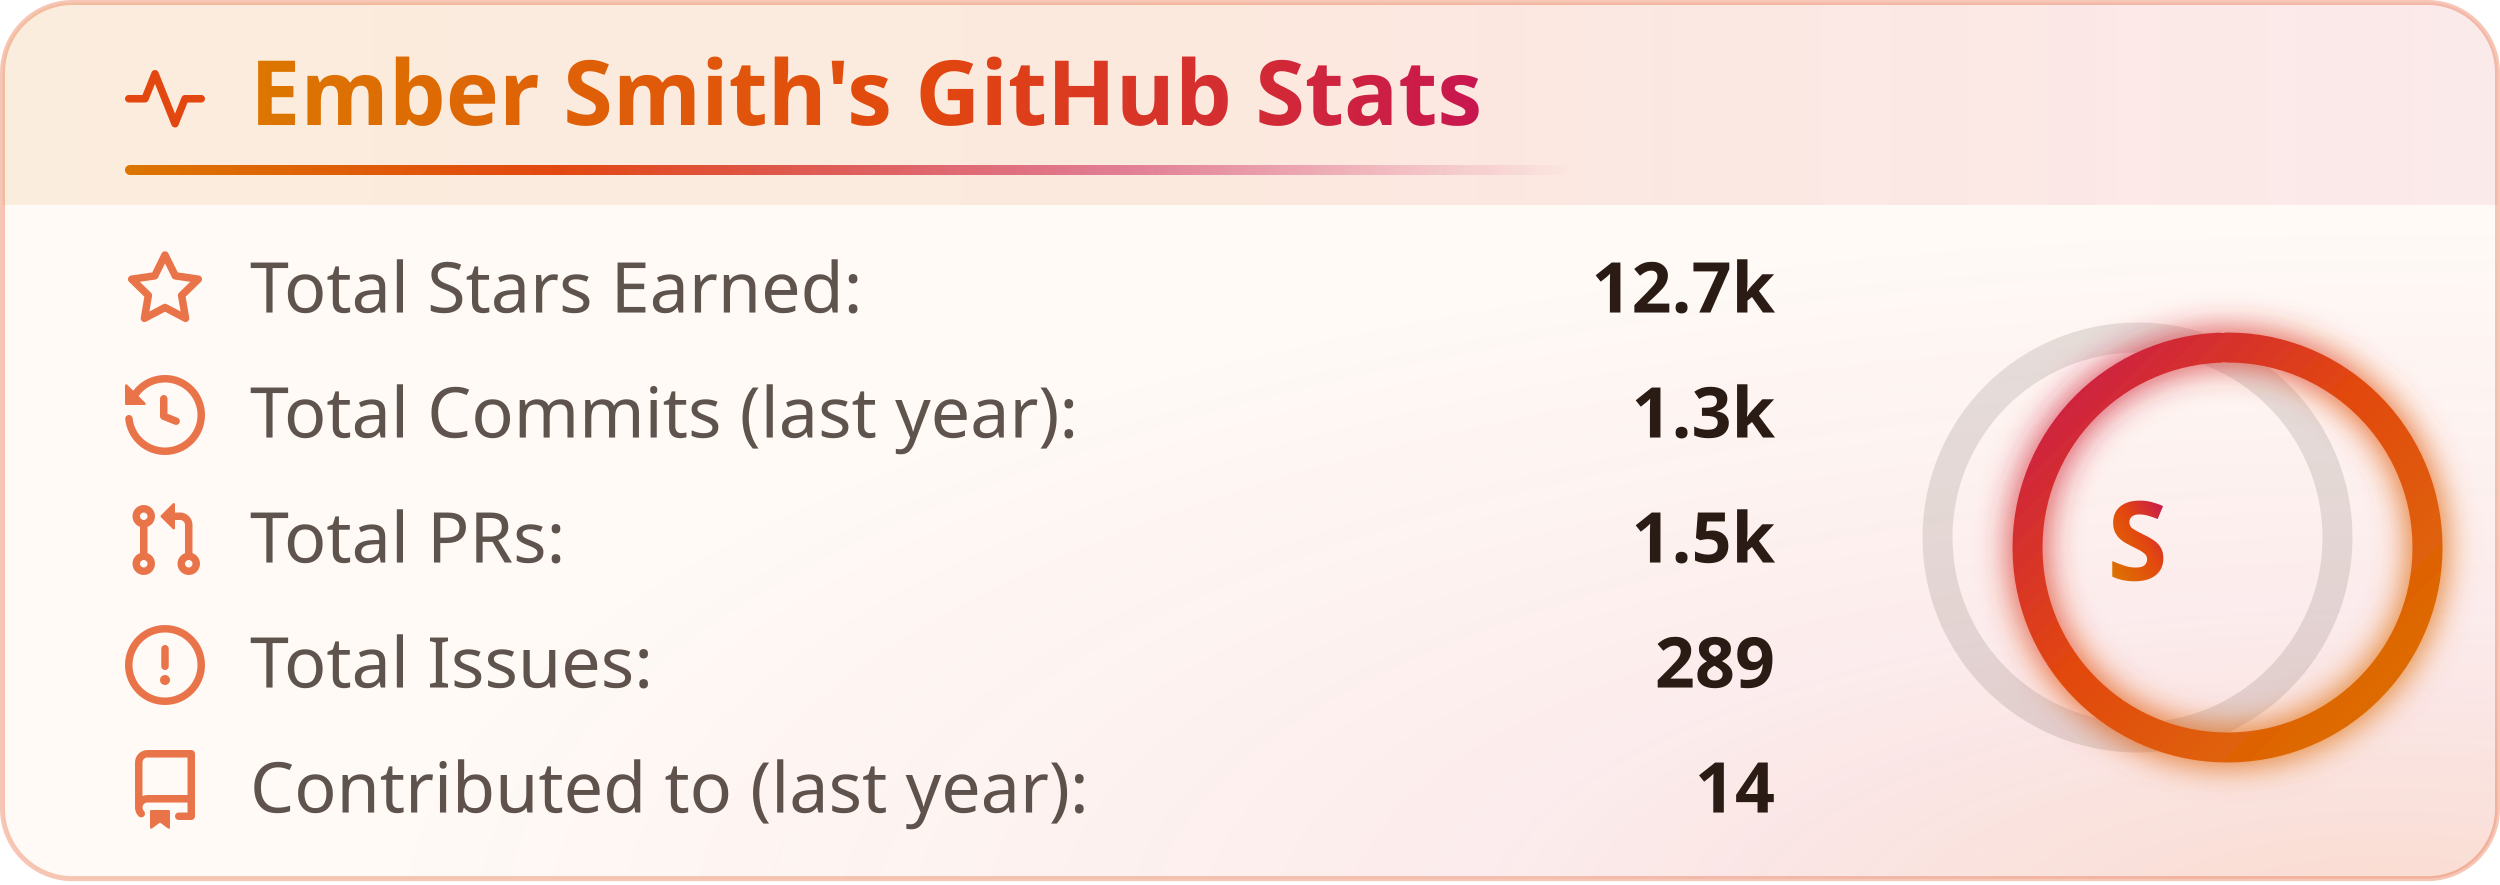
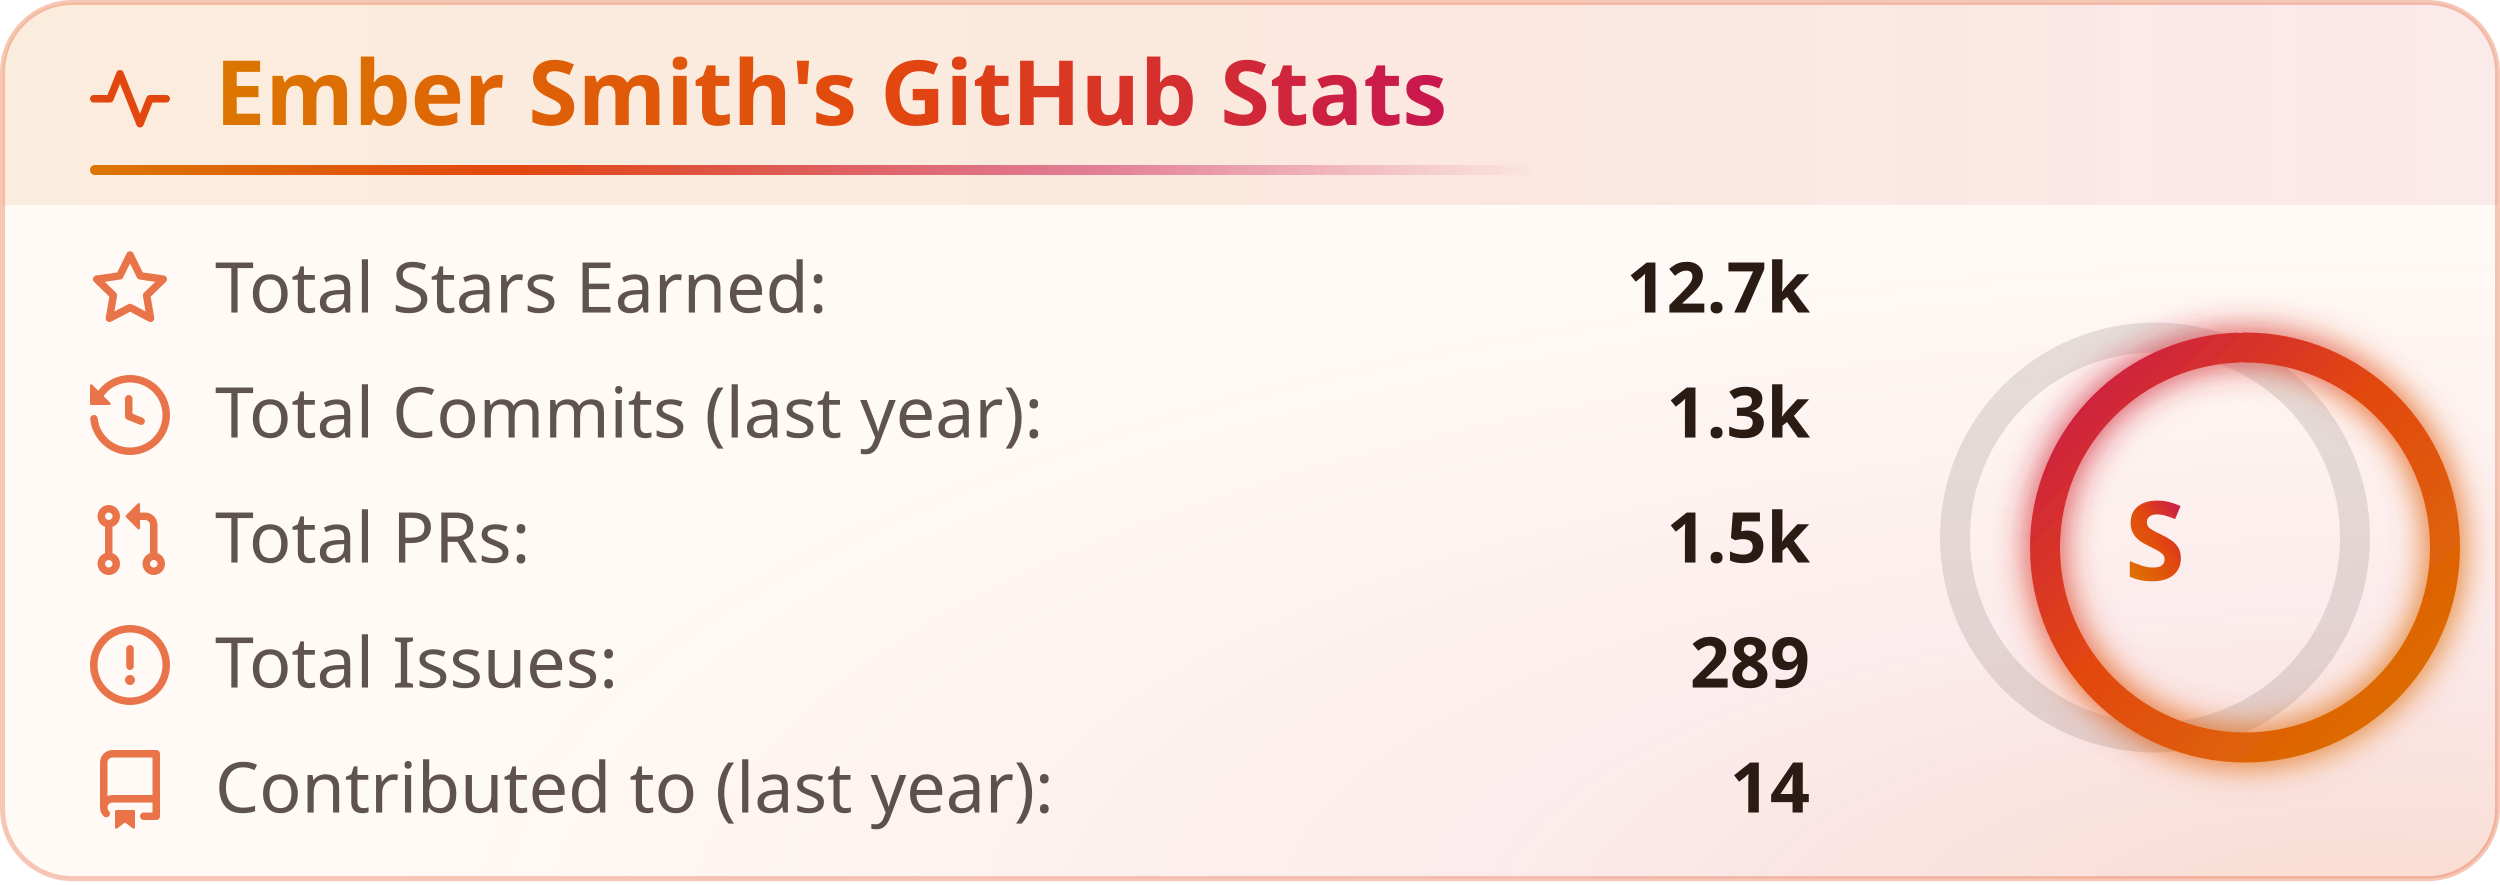
<svg xmlns="http://www.w3.org/2000/svg" width="500" height="177" viewBox="0 0 500 177" fill="none" role="img" aria-labelledby="title-id desc-id">
  <style>
    .header {
      font: 600 18px 'Segoe UI', Ubuntu, "Helvetica Neue", Sans-Serif;
      fill: url(#heat);
      animation: fadeInAnimation 0.8s ease-in-out backwards;
    }
    /* The icon reads against the title rather than with it, so it keeps its own color. */
    .title-icon {
      fill: #e2470f;
      animation: fadeInAnimation 0.8s ease-in-out backwards;
    }
    .title-accent {
      transform-box: fill-box;
      transform-origin: left center;
      animation: trailAnimation 0.9s cubic-bezier(0.2, 0.7, 0.2, 1) 0.2s backwards;
    }
    @supports(-moz-appearance: auto) {
      /* Selector detects Firefox */
      .header {
        font-size: 15.5px;
      }
    }
    .stat {
      font: 400 14px 'Segoe UI', Ubuntu, "Helvetica Neue", Sans-Serif;
      fill: #2a1b14;
      font-variant-numeric: tabular-nums;
    }
    @supports(-moz-appearance: auto) {
      /* Selector detects Firefox */
      .stat {
        font-size: 12px;
      }
    }
    .stagger {
      animation: fadeInAnimation 0.3s ease-in-out backwards;
    }
    .rank-text {
      font: 700 22px 'Segoe UI', Ubuntu, "Helvetica Neue", Sans-Serif;
      fill: url(#heat-ring);
      transform: translate(-5px, 5px);
      animation: scaleInAnimation 0.3s ease-in-out backwards;
    }
    .rank-percentile-header {
      font-size: 14px;
    }
    .rank-percentile-text {
      font-size: 16px;
    }
    /* Labels recede so that the values read first. */
    .not_bold {
      font-weight: 400;
      opacity: 0.75;
    }
    .bold {
      font-weight: 600;
    }
    .icon {
      fill: #e2470f;
      opacity: 0.75;
      display: block;
    }
    .rank-circle-rim {
      stroke: #2a1b14;
      fill: none;
      stroke-width: 6;
      opacity: 0.12;
    }
    .rank-circle {
      stroke: url(#heat-ring);
      stroke-dasharray: 251.327;
      fill: none;
      stroke-width: 6;
      stroke-linecap: round;
      opacity: 1;
      transform-origin: -10px 8px;
      transform: rotate(-90deg);
      stroke-dashoffset: 1.612;
      animation: rankAnimation 0.8s backwards ease-in-out;
    }
    @keyframes rankAnimation {
      from {
        stroke-dashoffset: 251.327;
      }
      to {
        stroke-dashoffset: 1.612;
      }
    }
    /* A spark burns out at the top of its rise, so its resting frame is unlit. */
    .spark {
      fill: #dc7600;
      opacity: 0;
      animation: sparkAnimation 3.4s ease-out 3 backwards;
    }
    @keyframes sparkAnimation {
      0% {
        opacity: 0;
        transform: translateY(0);
      }
      15% {
        opacity: 1;
      }
      100% {
        opacity: 0;
        transform: translateY(-56px);
      }
    }
    @media (prefers-color-scheme: dark) {
      .heat-0 {
        stop-color: #ffd166;
      }
      .heat-1 {
        stop-color: #ff7a1a;
      }
      .heat-2 {
        stop-color: #ff2e63;
      }
      .glow-core {
        stop-color: #ff7a1a;
        stop-opacity: 0.42;
      }
      .glow-edge {
        stop-color: #ff2e63;
        stop-opacity: 0.147;
      }
      .band-0 {
        stop-color: #ffd166;
        stop-opacity: 0.16;
      }
      .band-1 {
        stop-color: #ff7a1a;
        stop-opacity: 0.16;
      }
      .band-2 {
        stop-color: #ff2e63;
        stop-opacity: 0.112;
      }
      .title-icon {
        fill: #ff7a1a;
      }
      .card-bg {
        fill: #16100d;
        stroke: #ff7a1a4d;
      }
      .stat {
        fill: #f7ede6;
      }
      .icon {
        fill: #ff7a1a;
      }
      .rank-circle-rim {
        stroke: #f7ede6;
      }
      .spark {
        fill: #ffd166;
      }
    }
    /* Animations */
    @keyframes scaleInAnimation {
      from {
        transform: translate(-5px, 5px) scale(0);
      }
      to {
        transform: translate(-5px, 5px) scale(1);
      }
    }
    @keyframes fadeInAnimation {
      from {
        opacity: 0;
      }
      to {
        opacity: 1;
      }
    }
    @keyframes trailAnimation {
      from {
        transform: scaleX(0);
      }
    }
    @media (prefers-reduced-motion: reduce) {
      * {
        animation-duration: 0s !important;
        animation-delay: 0s !important;
      }
    }
  </style>
  <defs>
    <linearGradient id="heat" x1="0" y1="0" x2="1" y2="0">
      <stop offset="0" class="heat-0" stop-color="#dc7600" />
      <stop offset="0.55" class="heat-1" stop-color="#e2470f" />
      <stop offset="1" class="heat-2" stop-color="#c8174f" />
    </linearGradient>
    <linearGradient id="heat-ring" x1="0" y1="1" x2="1" y2="0">
      <stop offset="0" class="heat-0" stop-color="#dc7600" />
      <stop offset="0.55" class="heat-1" stop-color="#e2470f" />
      <stop offset="1" class="heat-2" stop-color="#c8174f" />
    </linearGradient>
    <linearGradient id="heat-trail" x1="0" y1="0" x2="1" y2="0">
      <stop offset="0" class="heat-0" stop-color="#dc7600" />
      <stop offset="0.3" class="heat-1" stop-color="#e2470f" />
      <stop offset="0.7" class="heat-2" stop-color="#c8174f" stop-opacity="0.5" />
      <stop offset="1" class="heat-2" stop-color="#c8174f" stop-opacity="0" />
    </linearGradient>
    <linearGradient id="heat-band" x1="0" y1="0" x2="1" y2="0">
      <stop offset="0" class="band-0" stop-color="#dc7600" stop-opacity="0.1" />
      <stop offset="0.55" class="band-1" stop-color="#e2470f" stop-opacity="0.1" />
      <stop offset="1" class="band-2" stop-color="#c8174f" stop-opacity="0.07" />
    </linearGradient>
    <radialGradient id="heat-glow" cx="0.95" cy="1.05" r="0.8">
      <stop offset="0" class="glow-core" stop-color="#e2470f" stop-opacity="0.17" />
      <stop offset="0.45" class="glow-edge" stop-color="#c8174f" stop-opacity="0.06" />
      <stop offset="1" class="heat-2" stop-color="#c8174f" stop-opacity="0" />
    </radialGradient>
    <filter id="heat-bloom" x="-50%" y="-50%" width="200%" height="200%">
      <feGaussianBlur stdDeviation="3.5" result="bloom" />
      <feMerge>
        <feMergeNode in="bloom" />
        <feMergeNode in="SourceGraphic" />
      </feMerge>
    </filter>
  </defs>
  <rect data-testid="card-bg" class="card-bg" x="0.5" y="0.5" rx="14" height="99%" width="499" stroke="#e2470f4d" fill="#fffaf6" stroke-opacity="1" />
  <rect data-testid="card-glow" x="0.5" y="0.5" rx="14" height="99%" width="499" fill="url(#heat-glow)" />
  <path data-testid="title-band" d="M0.5 14.5a14 14 0 0 1 14 -14h471a14 14 0 0 1 14 14v26.5h-499z" fill="url(#heat-band)" />
-   <g data-testid="card-title" transform="translate(25, 25)">
+   <g data-testid="card-title" transform="translate(18, 25)">
    <g>
      <svg class="title-icon" x="0" y="-13" viewBox="0 0 16 16" version="1.1" width="16" height="16">
        <path d="M6 2c.306 0 .582.187.696.471L10 10.731l1.304-3.26A.751.751 0 0 1 12 7h3.25a.75.75 0 0 1 0 1.5h-2.742l-1.812 4.529a.751.751 0 0 1-1.392 0L6 4.769l-1.304 3.26A.751.751 0 0 1 4 8.5H.75a.75.75 0 0 1 0-1.5h2.742l1.812-4.529A.751.751 0 0 1 6 2Z" />
      </svg>
    </g>
    <g transform="translate(25, 0)">
      <text x="0" y="0" class="header" data-testid="header">Ember Smith's GitHub Stats</text>
    </g>
    <rect data-testid="title-accent" class="title-accent" x="0" y="8" width="288.9" height="2" rx="1" fill="url(#heat-trail)" />
  </g>
  <g data-testid="main-card-body" transform="translate(0, 50)">
-     <g data-testid="rank-circle" transform="translate(437.5, 49.5)">
+     <g data-testid="rank-circle" transform="translate(441, 49.5)">
      <circle class="rank-circle-rim" cx="-10" cy="8" r="40" />
      <circle class="rank-circle" cx="-10" cy="8" r="40" filter="url(#heat-bloom)" />
      <g class="rank-text">
        <text x="-5" alignment-baseline="central" dominant-baseline="central" text-anchor="middle" y="3" data-testid="level-rank-icon">S</text>
      </g>
      <circle class="spark" cx="-36" cy="42" r="1.7" style="animation-delay: 0s" />
      <circle class="spark" cx="-20" cy="48" r="1.7" style="animation-delay: 1.1s" />
      <circle class="spark" cx="-6" cy="44" r="1.7" style="animation-delay: 2.2s" />
      <circle class="spark" cx="8" cy="50" r="1.7" style="animation-delay: 0.6s" />
      <circle class="spark" cx="20" cy="40" r="1.7" style="animation-delay: 1.7s" />
    </g>
    <svg x="0" y="0">
      <g>
-         <g class="stagger" style="animation-delay: 120ms" transform="translate(25, 0)">
+         <g class="stagger" style="animation-delay: 120ms" transform="translate(18, 0)">
          <svg data-testid="icon" class="icon" viewBox="0 0 16 16" version="1.1" width="16" height="16">
            <path fill-rule="evenodd" d="M8 .25a.75.75 0 01.673.418l1.882 3.815 4.21.612a.75.75 0 01.416 1.279l-3.046 2.97.719 4.192a.75.75 0 01-1.088.791L8 12.347l-3.766 1.98a.75.75 0 01-1.088-.79l.72-4.194L.818 6.374a.75.75 0 01.416-1.28l4.21-.611L7.327.668A.75.75 0 018 .25zm0 2.445L6.615 5.5a.75.75 0 01-.564.41l-3.097.45 2.24 2.184a.75.75 0 01.216.664l-.528 3.084 2.769-1.456a.75.75 0 01.698 0l2.77 1.456-.53-3.084a.75.75 0 01.216-.664l2.24-2.183-3.096-.45a.75.75 0 01-.564-.41L8 2.694v.001z" />
          </svg>
          <text class="stat not_bold" x="25" y="12.5">Total Stars Earned:</text>
-           <text class="stat bold" x="330" text-anchor="end" y="12.5" data-testid="stars">12.7k</text>
+           <text class="stat bold" x="344" text-anchor="end" y="12.5" data-testid="stars">12.7k</text>
        </g>
      </g>
      <g transform="translate(0, 25)">
-         <g class="stagger" style="animation-delay: 160ms" transform="translate(25, 0)">
+         <g class="stagger" style="animation-delay: 160ms" transform="translate(18, 0)">
          <svg data-testid="icon" class="icon" viewBox="0 0 16 16" version="1.1" width="16" height="16">
            <path fill-rule="evenodd" d="M1.643 3.143L.427 1.927A.25.25 0 000 2.104V5.75c0 .138.112.25.25.25h3.646a.25.25 0 00.177-.427L2.715 4.215a6.5 6.5 0 11-1.18 4.458.75.75 0 10-1.493.154 8.001 8.001 0 101.6-5.684zM7.75 4a.75.75 0 01.75.75v2.992l2.028.812a.75.75 0 01-.557 1.392l-2.5-1A.75.75 0 017 8.25v-3.5A.75.75 0 017.75 4z" />
          </svg>
          <text class="stat not_bold" x="25" y="12.5">Total Commits (last year):</text>
-           <text class="stat bold" x="330" text-anchor="end" y="12.5" data-testid="commits">1.3k</text>
+           <text class="stat bold" x="344" text-anchor="end" y="12.5" data-testid="commits">1.3k</text>
        </g>
      </g>
      <g transform="translate(0, 50)">
-         <g class="stagger" style="animation-delay: 200ms" transform="translate(25, 0)">
+         <g class="stagger" style="animation-delay: 200ms" transform="translate(18, 0)">
          <svg data-testid="icon" class="icon" viewBox="0 0 16 16" version="1.1" width="16" height="16">
            <path fill-rule="evenodd" d="M7.177 3.073L9.573.677A.25.25 0 0110 .854v4.792a.25.25 0 01-.427.177L7.177 3.427a.25.25 0 010-.354zM3.75 2.5a.75.75 0 100 1.5.75.75 0 000-1.5zm-2.25.75a2.25 2.25 0 113 2.122v5.256a2.251 2.251 0 11-1.5 0V5.372A2.25 2.25 0 011.5 3.25zM11 2.5h-1V4h1a1 1 0 011 1v5.628a2.251 2.251 0 101.5 0V5A2.5 2.5 0 0011 2.5zm1 10.25a.75.75 0 111.5 0 .75.75 0 01-1.5 0zM3.75 12a.75.75 0 100 1.5.75.75 0 000-1.5z" />
          </svg>
          <text class="stat not_bold" x="25" y="12.5">Total PRs:</text>
-           <text class="stat bold" x="330" text-anchor="end" y="12.5" data-testid="prs">1.5k</text>
+           <text class="stat bold" x="344" text-anchor="end" y="12.5" data-testid="prs">1.5k</text>
        </g>
      </g>
      <g transform="translate(0, 75)">
-         <g class="stagger" style="animation-delay: 240ms" transform="translate(25, 0)">
+         <g class="stagger" style="animation-delay: 240ms" transform="translate(18, 0)">
          <svg data-testid="icon" class="icon" viewBox="0 0 16 16" version="1.1" width="16" height="16">
            <path fill-rule="evenodd" d="M8 1.5a6.5 6.5 0 100 13 6.5 6.5 0 000-13zM0 8a8 8 0 1116 0A8 8 0 010 8zm9 3a1 1 0 11-2 0 1 1 0 012 0zm-.25-6.25a.75.75 0 00-1.5 0v3.5a.75.75 0 001.5 0v-3.5z" />
          </svg>
          <text class="stat not_bold" x="25" y="12.5">Total Issues:</text>
-           <text class="stat bold" x="330" text-anchor="end" y="12.5" data-testid="issues">289</text>
+           <text class="stat bold" x="344" text-anchor="end" y="12.5" data-testid="issues">289</text>
        </g>
      </g>
      <g transform="translate(0, 100)">
-         <g class="stagger" style="animation-delay: 280ms" transform="translate(25, 0)">
+         <g class="stagger" style="animation-delay: 280ms" transform="translate(18, 0)">
          <svg data-testid="icon" class="icon" viewBox="0 0 16 16" version="1.1" width="16" height="16">
            <path fill-rule="evenodd" d="M2 2.5A2.5 2.5 0 014.5 0h8.75a.75.75 0 01.75.75v12.5a.75.75 0 01-.75.75h-2.5a.75.75 0 110-1.5h1.75v-2h-8a1 1 0 00-.714 1.7.75.75 0 01-1.072 1.05A2.495 2.495 0 012 11.5v-9zm10.5-1V9h-8c-.356 0-.694.074-1 .208V2.5a1 1 0 011-1h8zM5 12.25v3.25a.25.25 0 00.4.2l1.45-1.087a.25.25 0 01.3 0L8.6 15.7a.25.25 0 00.4-.2v-3.25a.25.25 0 00-.25-.25h-3.5a.25.25 0 00-.25.25z" />
          </svg>
          <text class="stat not_bold" x="25" y="12.5">Contributed to (last year):</text>
-           <text class="stat bold" x="330" text-anchor="end" y="12.5" data-testid="contributed_to">14</text>
+           <text class="stat bold" x="344" text-anchor="end" y="12.5" data-testid="contributed_to">14</text>
        </g>
      </g>
    </svg>
  </g>
</svg>
